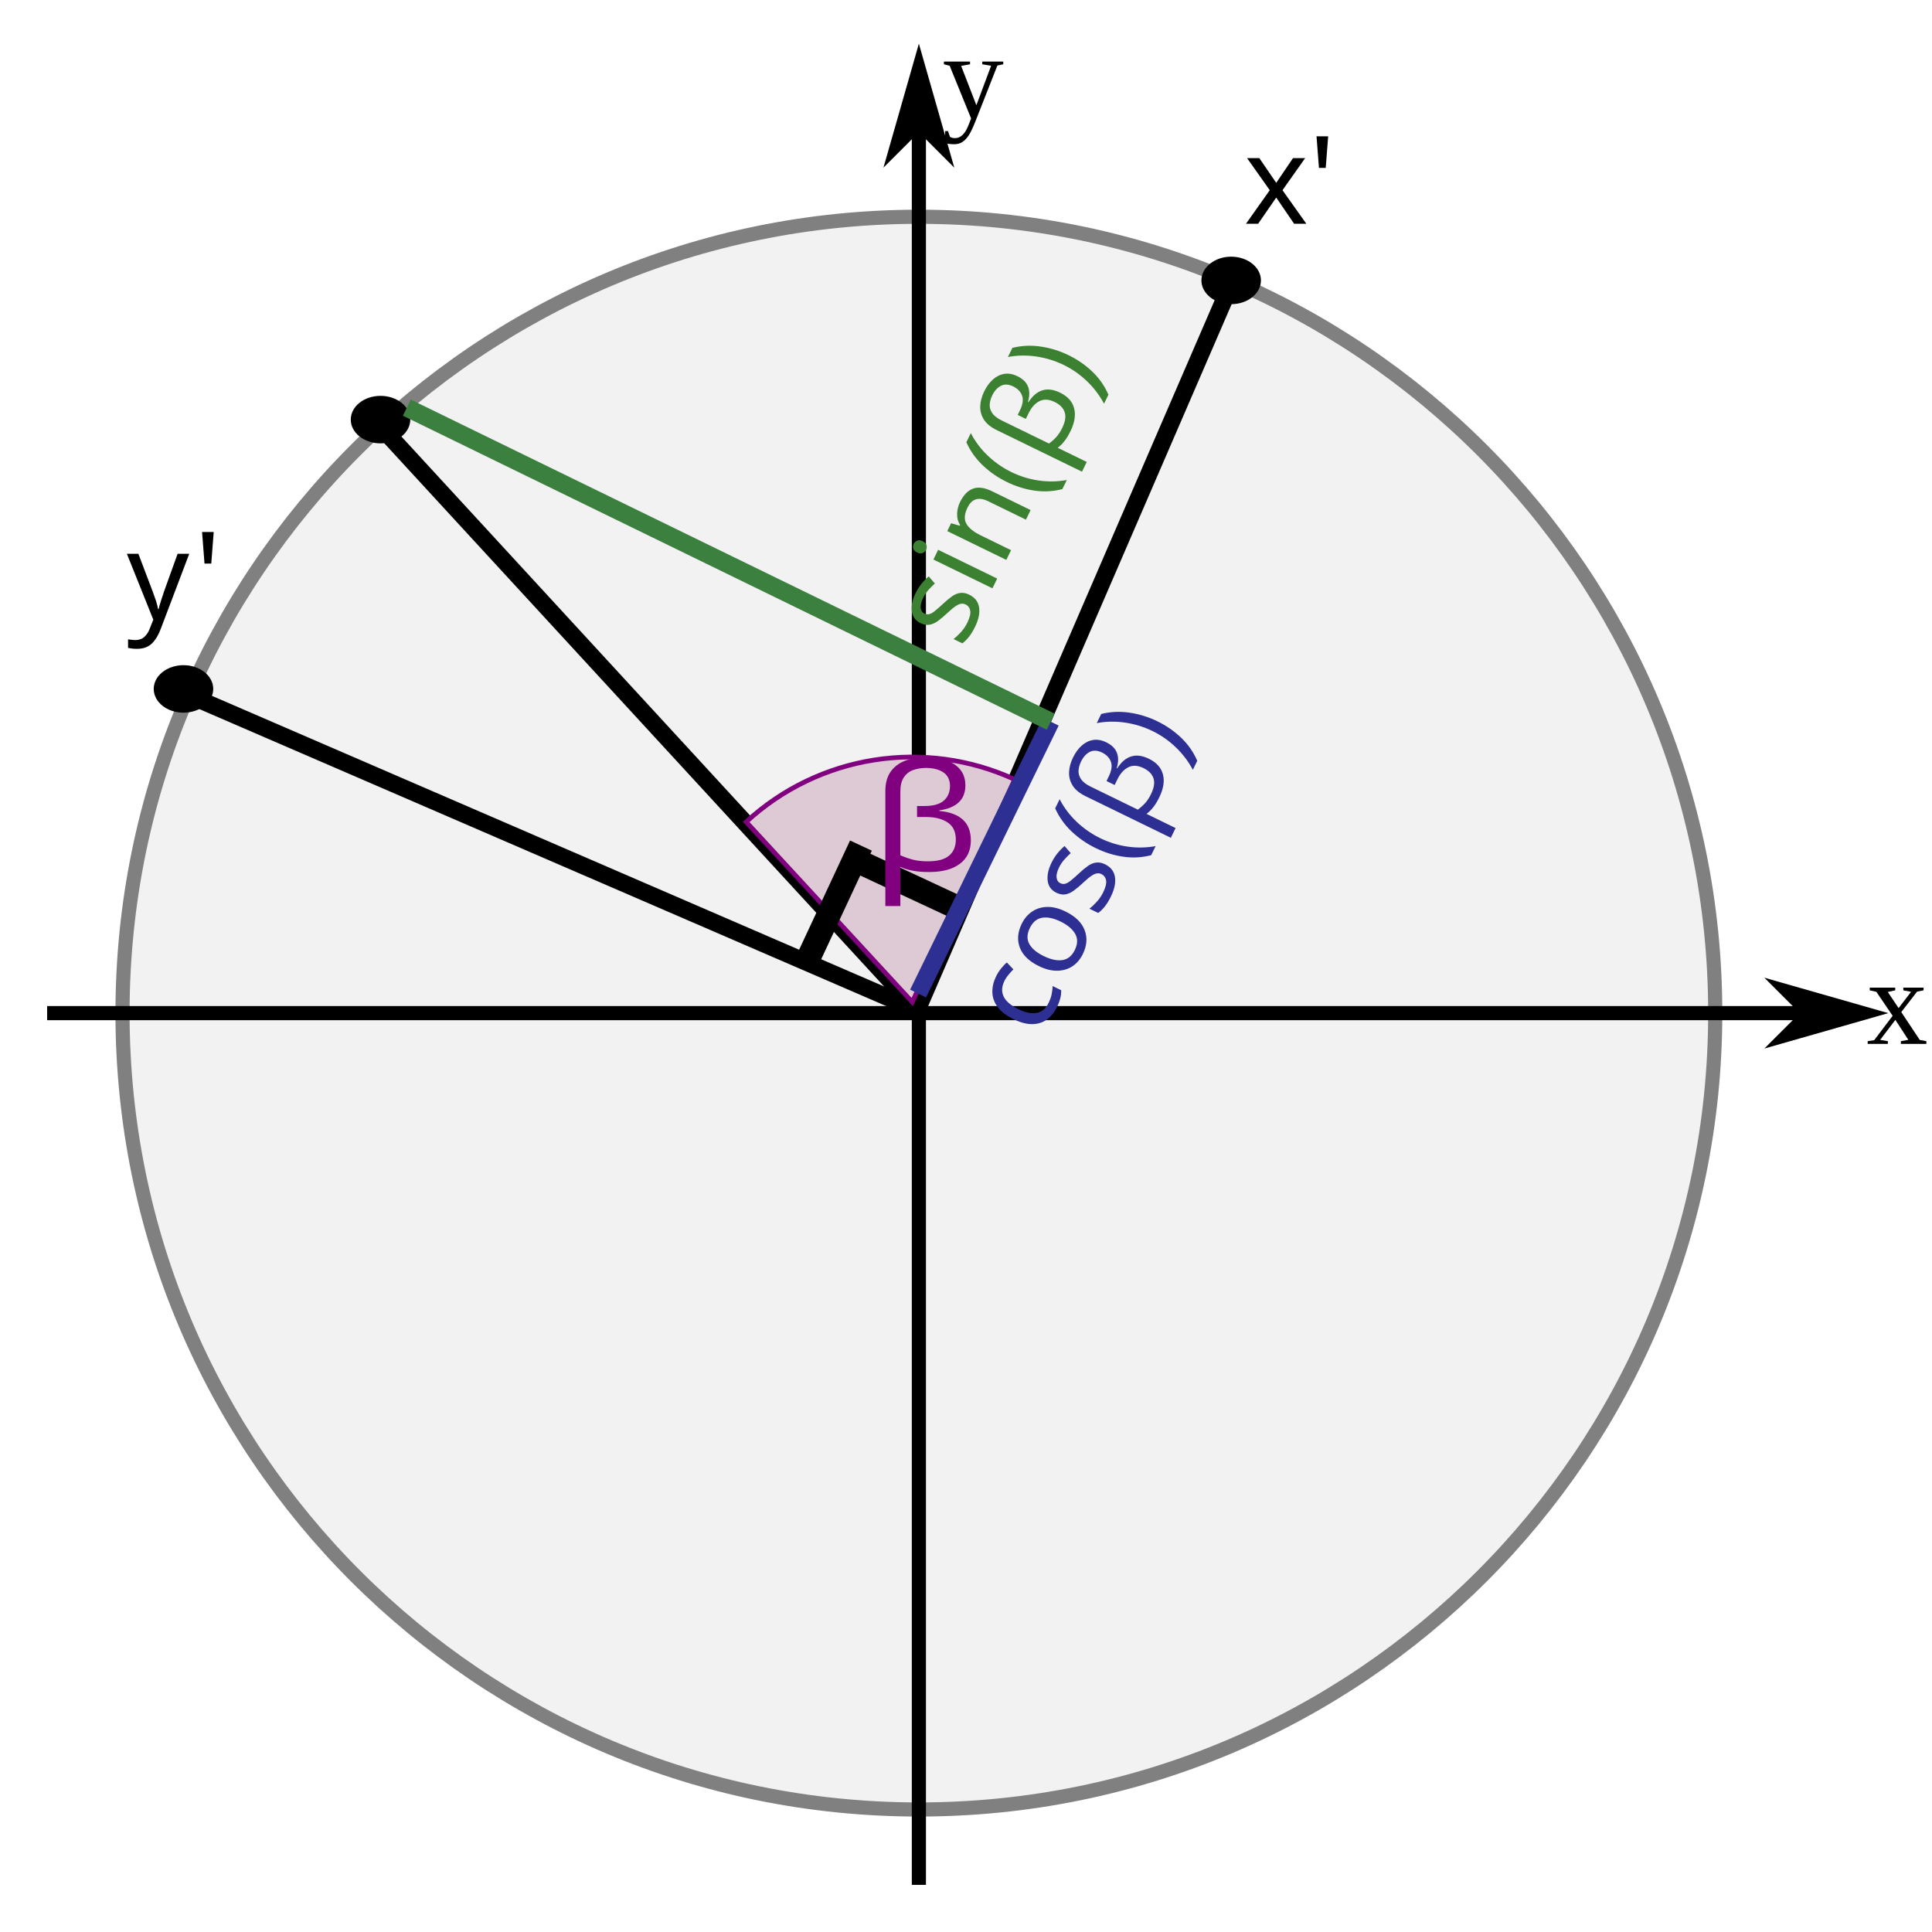
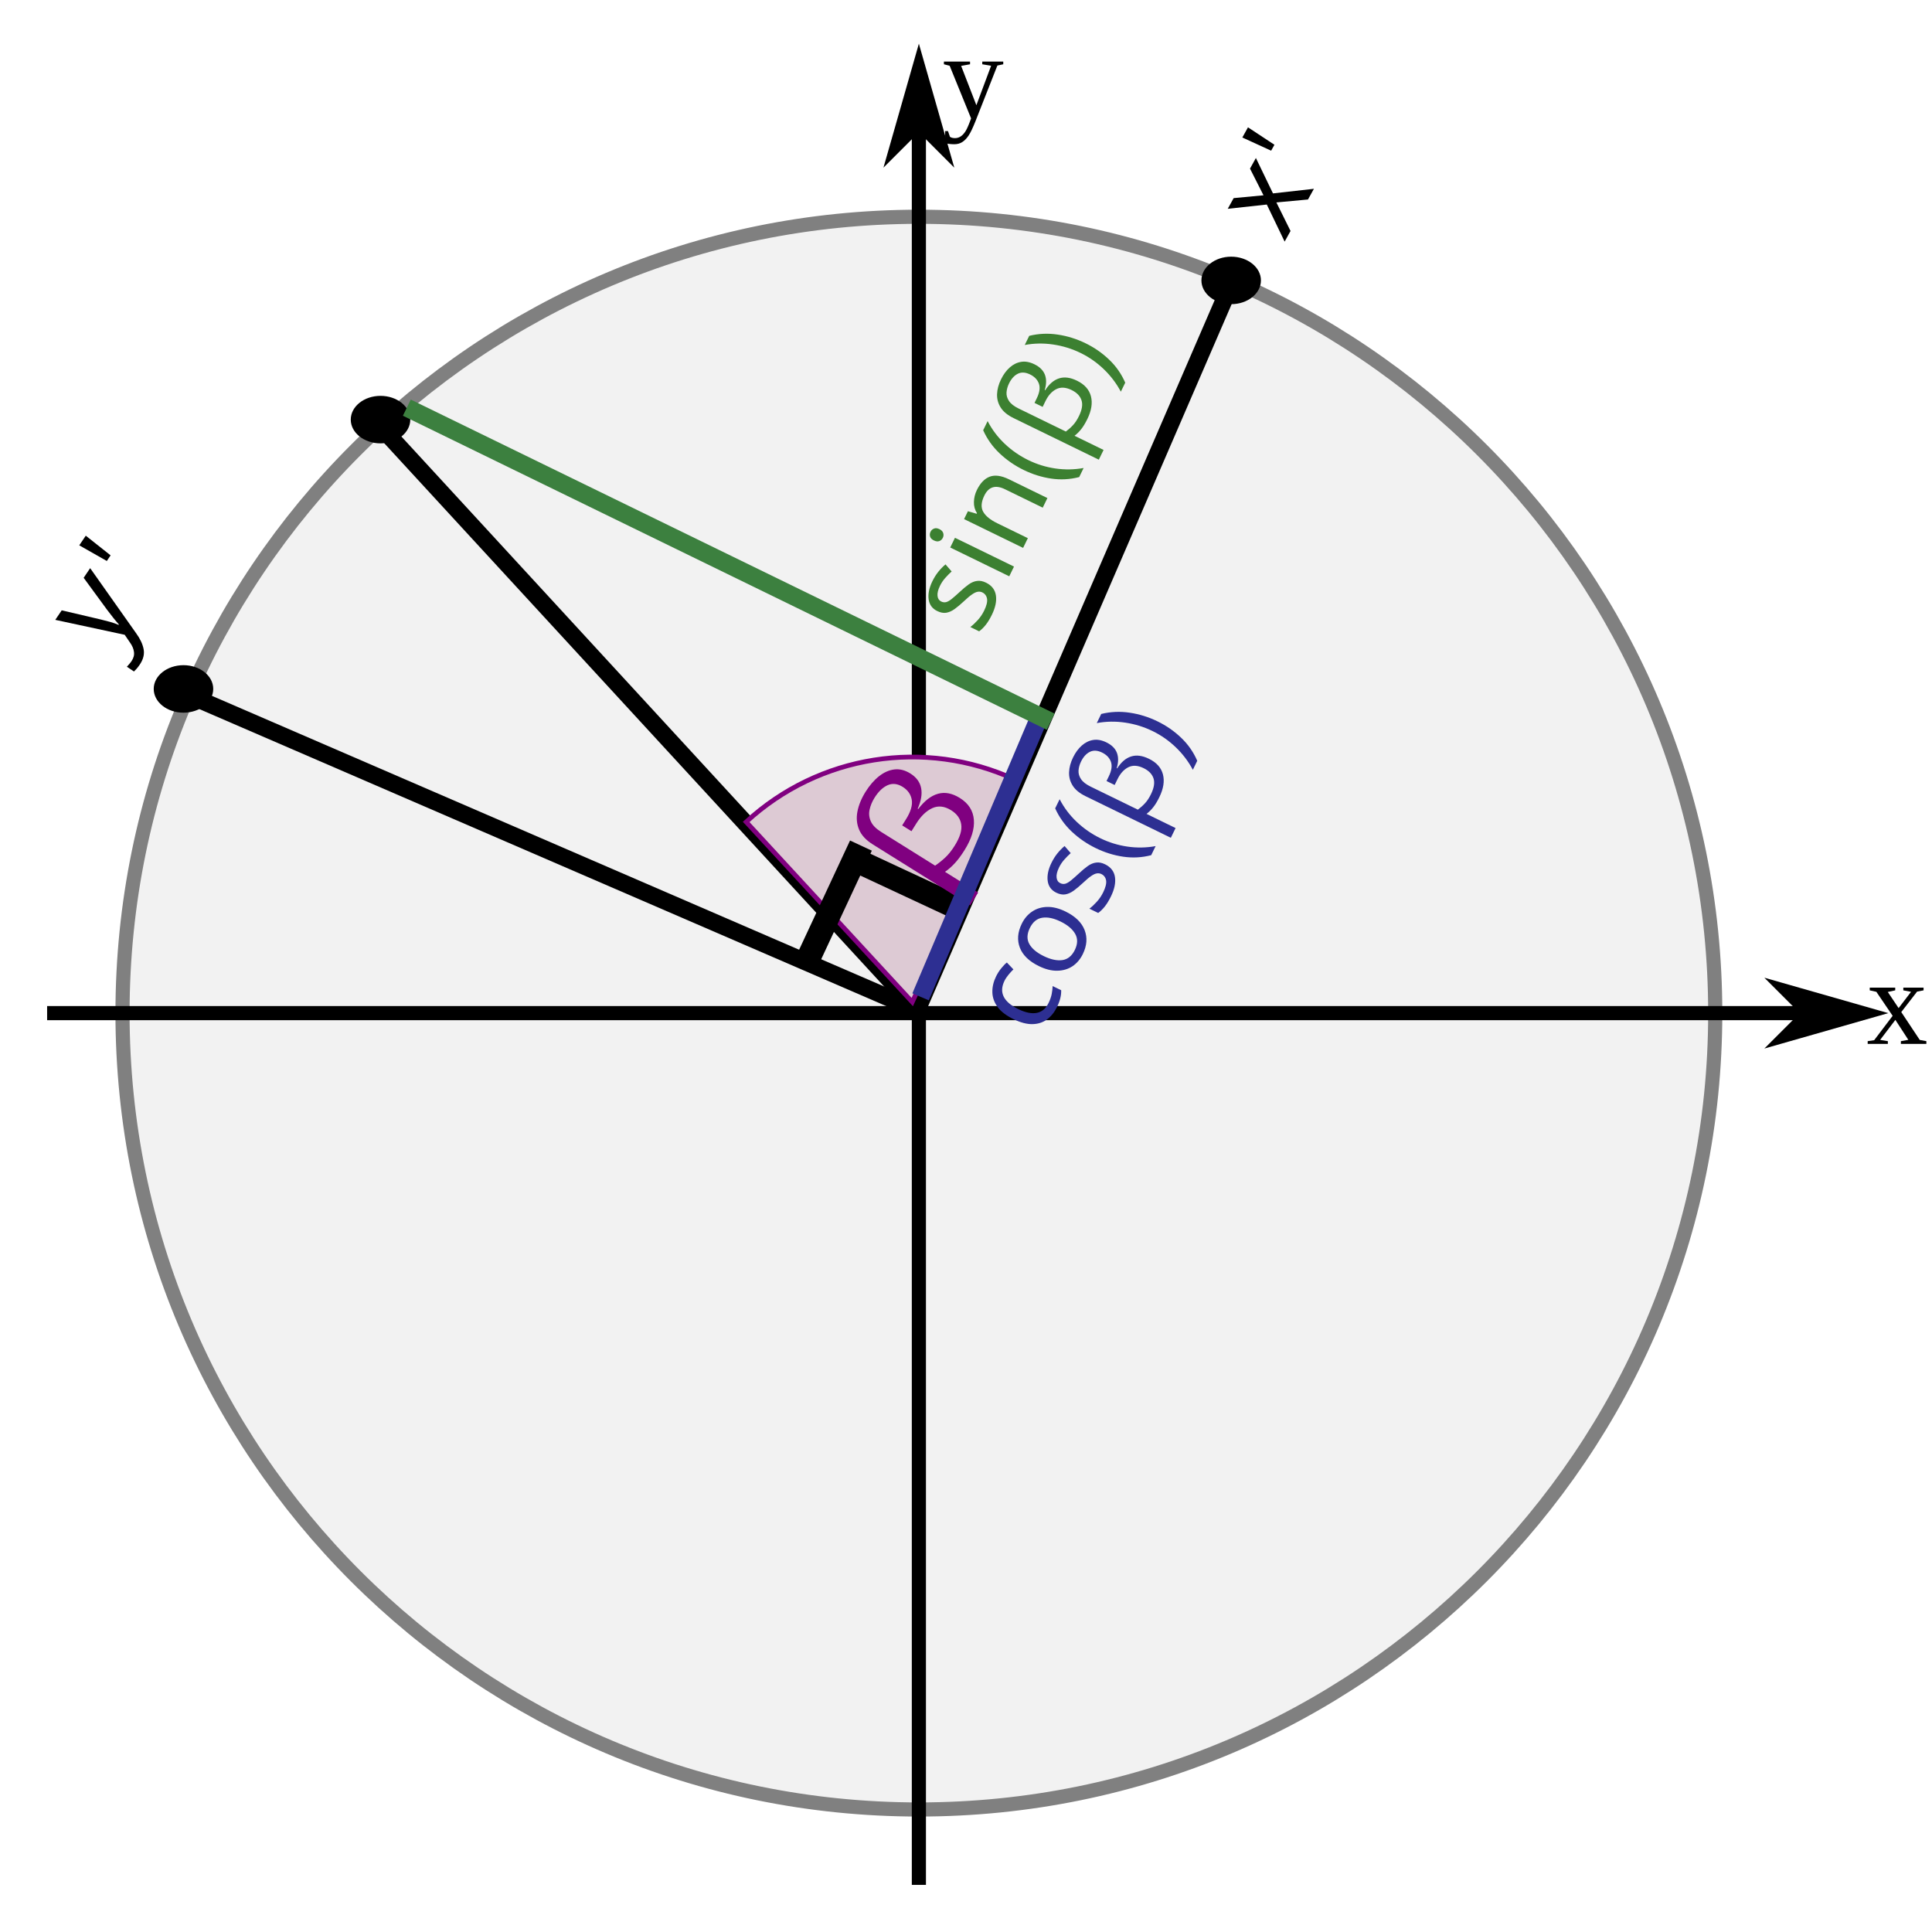
<svg xmlns="http://www.w3.org/2000/svg" width="410" height="410" version="1.1" id="svg12">
  <defs id="defs1">
    <marker id="a" orient="auto" overflow="visible">
      <path stroke="#000" stroke-width=".5" d="M-4,0l-2,2 7,-2 -7,-2 2,2z" id="path1" />
    </marker>
  </defs>
  <g stroke="#000" stroke-width="3" id="g5">
    <circle cx="195" cy="215" r="169" fill="#f2f2f2" stroke="gray" id="circle1" />
    <path marker-end="url(#a)" d="M195,400V15" id="path3" />
    <path marker-end="url(#a)" d="M10,215h385" id="path4" />
    <path d="M 194.577,214.454 260.734,61.442" id="path5" style="stroke-width:3.642" />
    <path d="M 195.06,214.544 42.047,148.386" id="path2" style="stroke-width:3.642" />
    <path d="M 194.927,214.599 82.051,91.925" id="path9" style="stroke-width:3.642" />
  </g>
  <path fill="#ddcad4" stroke="#800080" d="m 158.348,174.425 a 52,52 0 0 1 56.98,-9.015 l -21.729,47.242 z" id="path2-1" />
  <g stroke-linecap="round" stroke-width="5" id="g7" transform="matrix(0.987542,0,0,0.9744945,4.873987,4.004209)" />
  <ellipse cx="261.275" cy="59.51" id="circle7" rx="6.315" ry="5.04" style="stroke-width:1.88" />
  <ellipse cx="80.752" cy="89.047" id="circle7-7" rx="6.315" ry="5.04" style="stroke-width:1.88" />
  <g font-size="26" id="g12">
    <text x="396.119" y="221.53" id="text7">x</text>
    <text x="200" y="25" id="text8">y</text>
-     <text x="263.947" y="47.491" fill="#3c8031" id="text4" style="font-style:normal;font-variant:normal;font-weight:normal;font-stretch:normal;font-size:26px;font-family:sans-serif;-inkscape-font-specification:'sans-serif, Normal';font-variant-ligatures:normal;font-variant-caps:normal;font-variant-numeric:normal;font-variant-east-asian:normal;fill:#000000;fill-opacity:1">
-       <tspan id="tspan9" x="263.947" y="47.491">x'</tspan>
+     <text x="86.856" y="263.298" fill="#3c8031" id="text4" style="font-style:normal;font-variant:normal;font-weight:normal;font-stretch:normal;font-size:26px;font-family:sans-serif;-inkscape-font-specification:'sans-serif, Normal';font-variant-ligatures:normal;font-variant-caps:normal;font-variant-numeric:normal;font-variant-east-asian:normal;fill:#000000;fill-opacity:1" transform="rotate(-61)">
+       <tspan id="tspan9" x="86.856" y="263.298">x'</tspan>
    </text>
  </g>
-   <text x="26.895" y="131.459" fill="#3c8031" id="text11-6" style="font-style:normal;font-variant:normal;font-weight:normal;font-stretch:normal;font-size:26px;font-family:sans-serif;-inkscape-font-specification:'sans-serif, Normal';font-variant-ligatures:normal;font-variant-caps:normal;font-variant-numeric:normal;font-variant-east-asian:normal;fill:#000000;fill-opacity:1">
-     <tspan id="tspan8" x="26.895" y="131.459">y'</tspan>
+   <text x="-102.524" y="97.225" fill="#3c8031" id="text11-6" style="font-style:normal;font-variant:normal;font-weight:normal;font-stretch:normal;font-size:26px;font-family:sans-serif;-inkscape-font-specification:'sans-serif, Normal';font-variant-ligatures:normal;font-variant-caps:normal;font-variant-numeric:normal;font-variant-east-asian:normal;fill:#000000;fill-opacity:1" transform="rotate(-56)">
+     <tspan id="tspan8" x="-102.524" y="97.225">y'</tspan>
  </text>
  <ellipse cx="38.937" cy="146.201" id="ellipse2" rx="6.315" ry="5.04" style="stroke-width:1.88" />
  <rect style="fill:#000000" id="rect6" width="26.007" height="5.1" x="239.636" y="86.142" transform="rotate(25)" />
-   <text x="172.197" y="198.258" fill="#800080" font-style="italic" id="text10" transform="scale(1.073192,0.9318001)" style="font-style:normal;font-variant:normal;font-weight:normal;font-stretch:normal;font-size:33.745px;font-family:sans-serif;-inkscape-font-specification:'sans-serif, Normal';font-variant-ligatures:normal;font-variant-caps:normal;font-variant-numeric:normal;font-variant-east-asian:normal;fill:#800080;stroke-width:2.812">
-     <tspan id="tspan1" x="172.197" y="198.258">β</tspan>
+   <text x="-53.019" y="288.544" fill="#800080" font-style="italic" id="text10" transform="matrix(0.5687049,-0.9101181,0.7902113,0.4937788,0,0)" style="font-style:normal;font-variant:normal;font-weight:normal;font-stretch:normal;font-size:33.745px;font-family:sans-serif;-inkscape-font-specification:'sans-serif, Normal';font-variant-ligatures:normal;font-variant-caps:normal;font-variant-numeric:normal;font-variant-east-asian:normal;fill:#800080;stroke-width:2.812">
+     <tspan id="tspan1" x="-53.019" y="288.544">β</tspan>
  </text>
  <rect style="fill:#000000" id="rect7" width="26.007" height="5.1" x="-111.427" y="238.873" transform="rotate(-65)" />
  <g id="layer2" transform="rotate(-64,194.0012,214.2724)">
-     <path stroke="#2d2f92" d="m 195,215 h 65" id="path7" transform="matrix(0.987542,0,0,0.9744945,4.873987,4.004209)" style="stroke-width:3.862;stroke-dasharray:none" />
+     <path stroke="#2d2f92" d="m 197.05,214.301 64.102,-3.359" id="path7" style="stroke-width:3.789;stroke-dasharray:none" />
    <path stroke="#3c803f" d="M 260,59 V 215" id="path6" transform="matrix(0.987542,0,0,0.9744945,4.873987,4.004209)" style="stroke-width:3.862;stroke-dasharray:none" />
    <text x="200" y="241" fill="#2d2f92" id="text12" style="font-style:normal;font-variant:normal;font-weight:normal;font-stretch:normal;font-size:26px;font-family:sans-serif;-inkscape-font-specification:'sans-serif, Normal';font-variant-ligatures:normal;font-variant-caps:normal;font-variant-numeric:normal;font-variant-east-asian:normal;fill:#2d2f92">
      <tspan id="tspan11">cos(β)</tspan>
    </text>
-     <text x="267" y="190" fill="#3c8031" id="text11" style="font-style:normal;font-variant:normal;font-weight:normal;font-stretch:normal;font-size:26px;font-family:sans-serif;-inkscape-font-specification:'sans-serif, Normal';font-variant-ligatures:normal;font-variant-caps:normal;font-variant-numeric:normal;font-variant-east-asian:normal;fill:#3c8031">
-       <tspan id="tspan12">sin(β)</tspan>
+     <text x="270.857" y="192.091" fill="#3c8031" id="text11" style="font-style:normal;font-variant:normal;font-weight:normal;font-stretch:normal;font-size:26px;font-family:sans-serif;-inkscape-font-specification:'sans-serif, Normal';font-variant-ligatures:normal;font-variant-caps:normal;font-variant-numeric:normal;font-variant-east-asian:normal;fill:#3c8031">
+       <tspan id="tspan12" x="270.857" y="192.091">sin(β)</tspan>
    </text>
  </g>
</svg>
